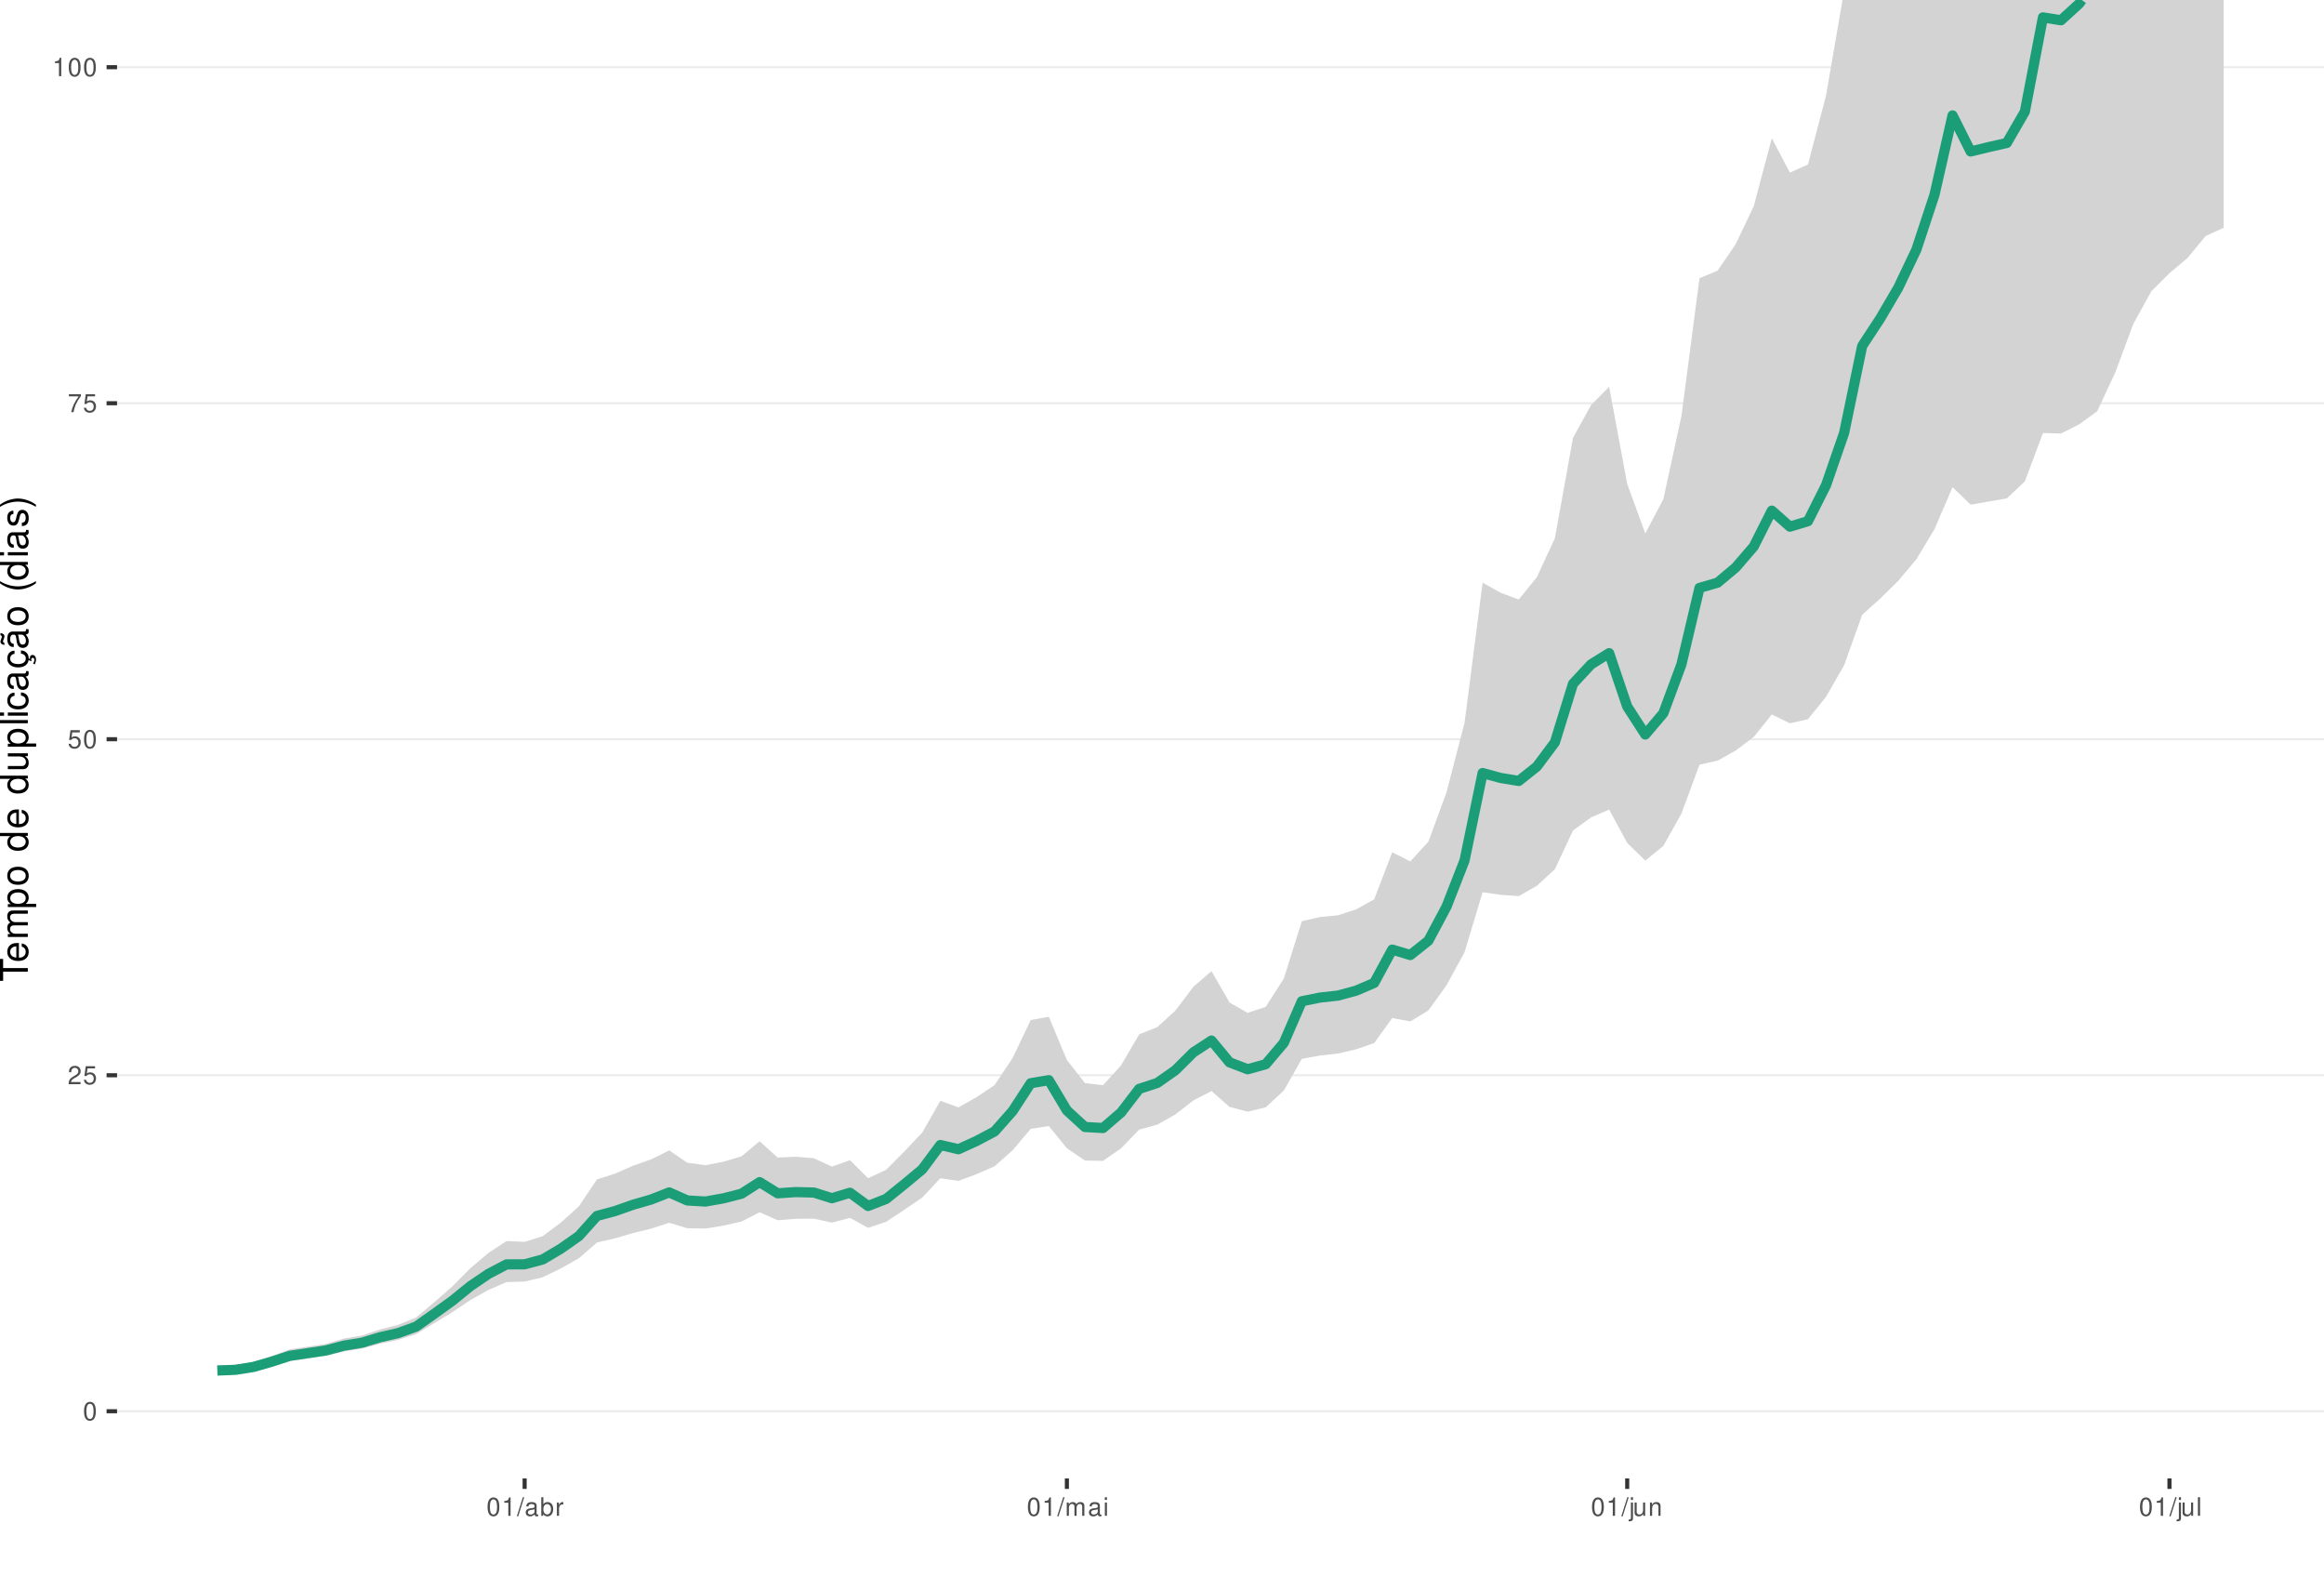
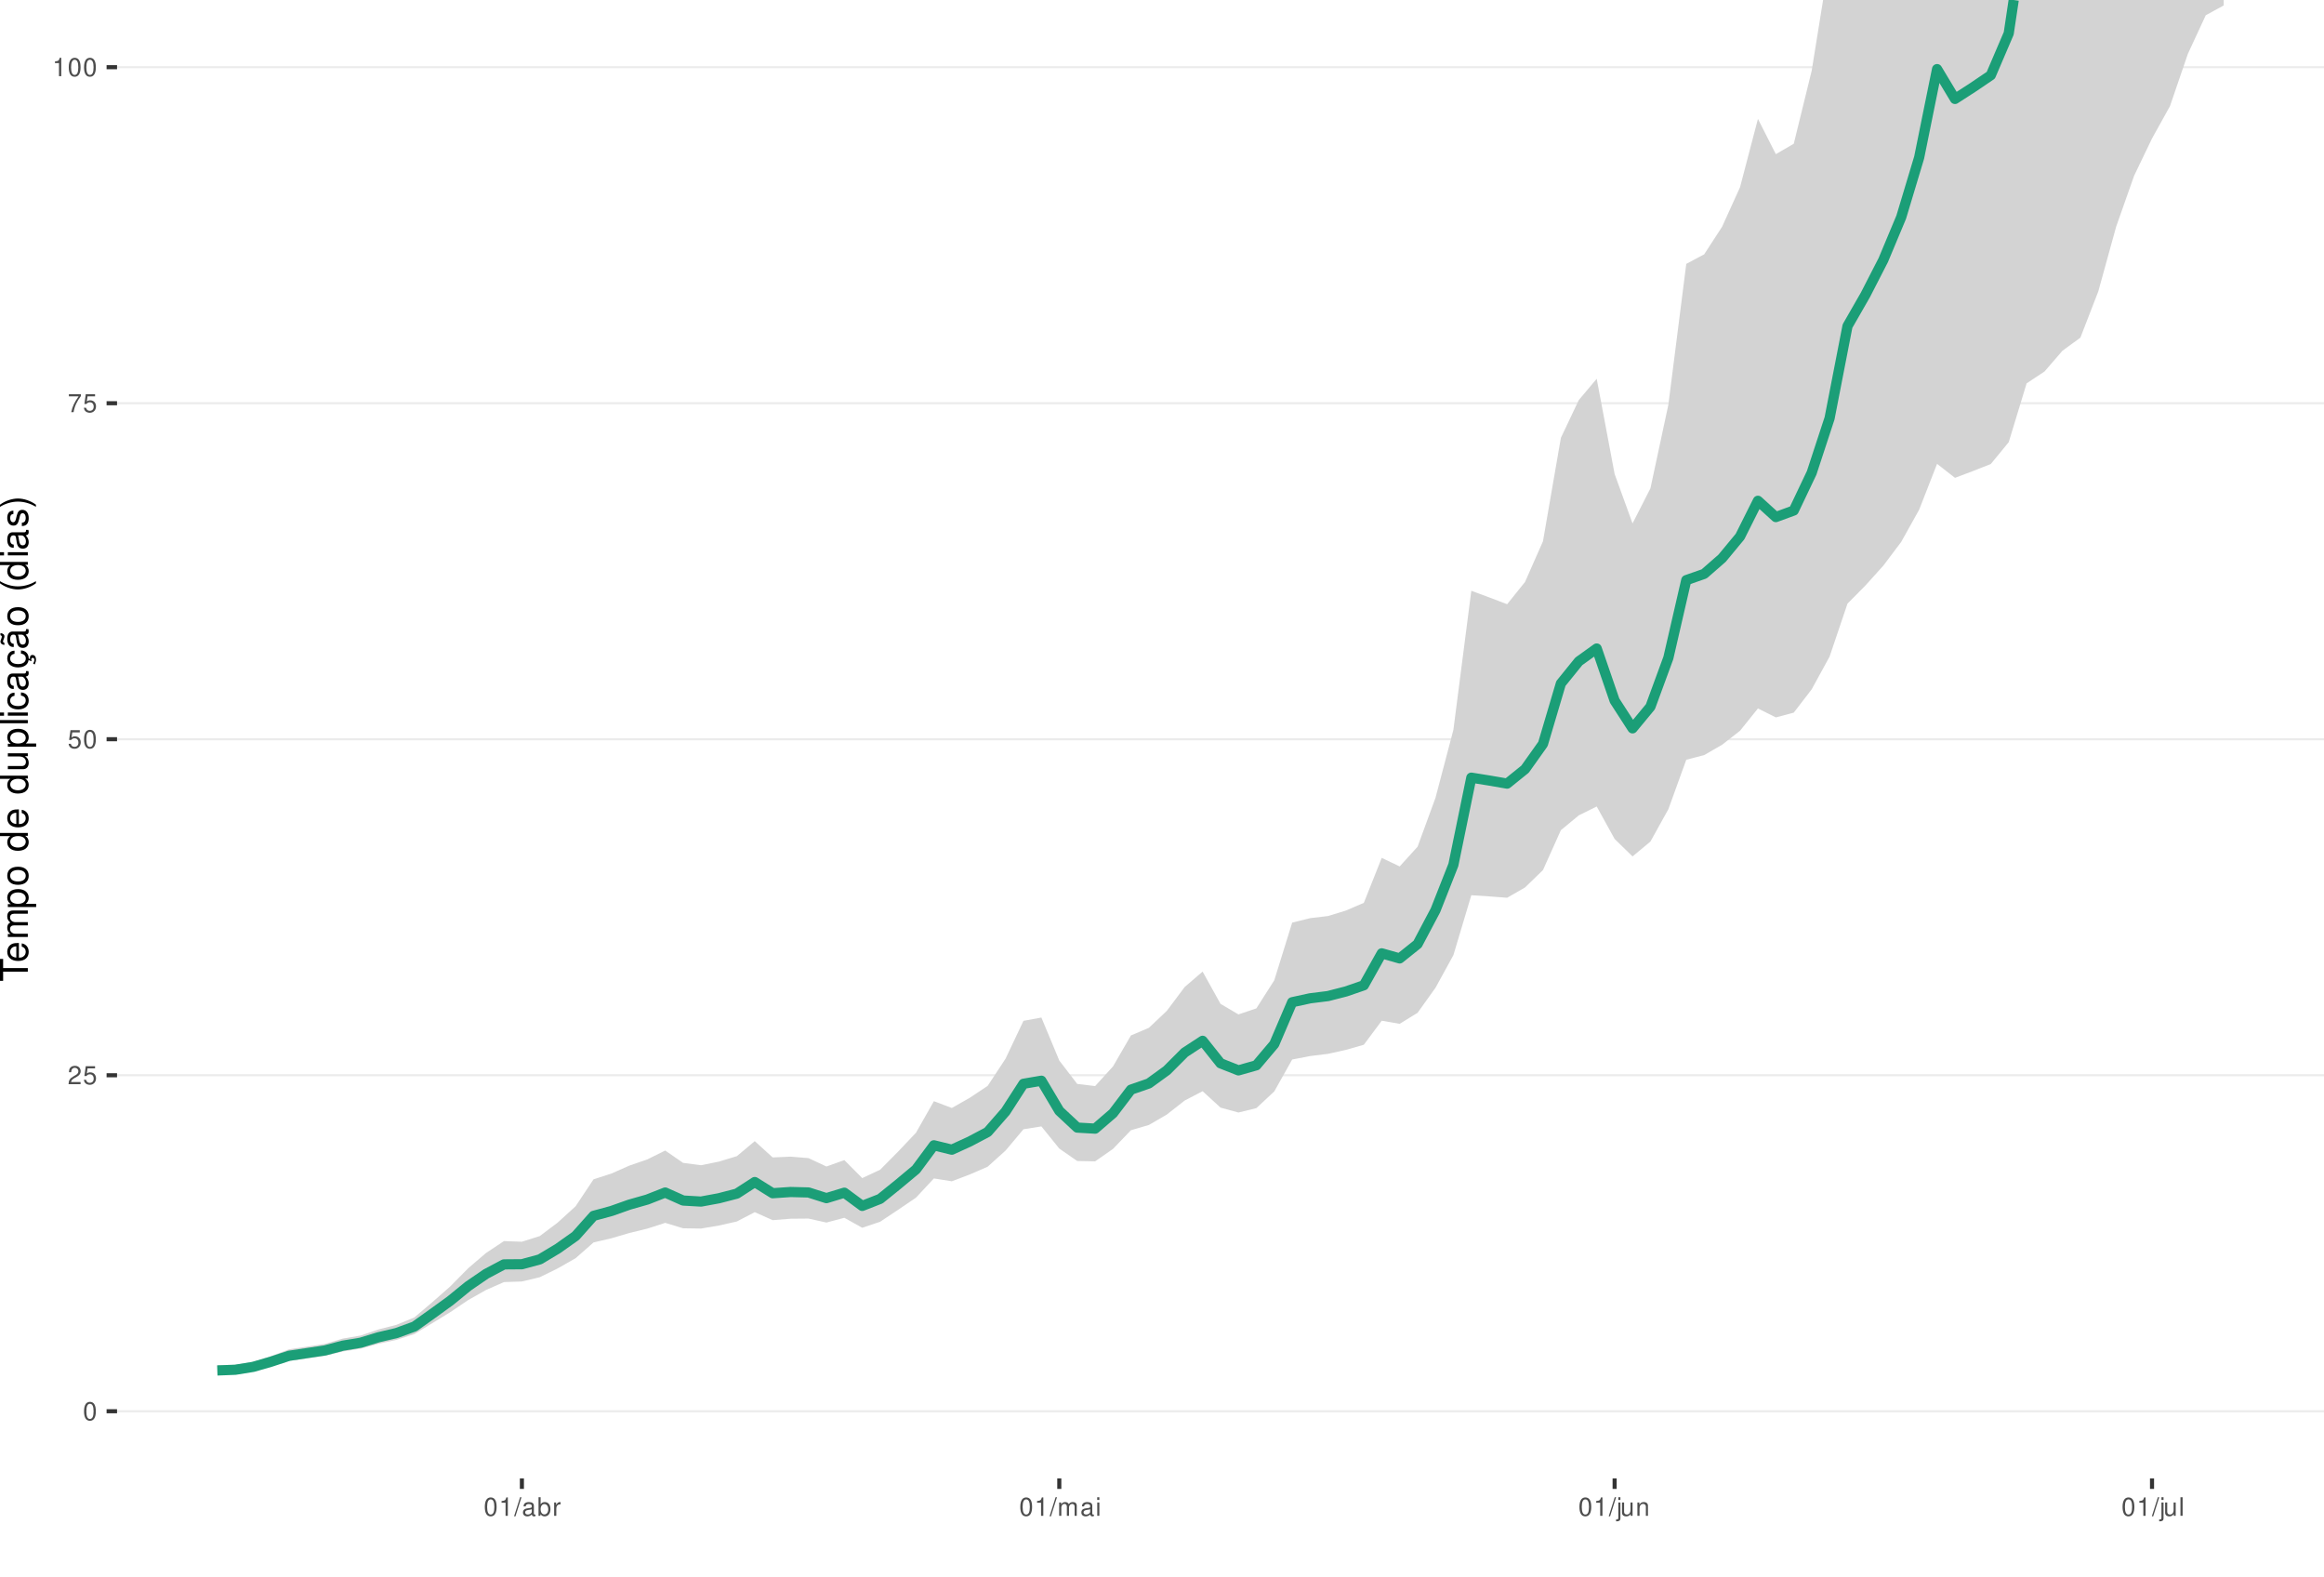
<svg xmlns="http://www.w3.org/2000/svg" xmlns:xlink="http://www.w3.org/1999/xlink" width="609pt" height="413pt" viewBox="0 0 609 413" version="1.1">
  <defs>
    <g>
      <symbol overflow="visible" id="glyph0-0">
        <path style="stroke:none;" d="" />
      </symbol>
      <symbol overflow="visible" id="glyph0-1">
        <path style="stroke:none;" d="M 1.828 -4.812 C 1.391 -4.812 0.984 -4.609 0.75 -4.281 C 0.438 -3.859 0.281 -3.219 0.281 -2.328 C 0.281 -0.703 0.812 0.156 1.828 0.156 C 2.828 0.156 3.375 -0.703 3.375 -2.297 C 3.375 -3.219 3.234 -3.844 2.922 -4.281 C 2.672 -4.625 2.281 -4.812 1.828 -4.812 Z M 1.828 -4.297 C 2.469 -4.297 2.781 -3.641 2.781 -2.344 C 2.781 -0.969 2.469 -0.328 1.812 -0.328 C 1.203 -0.328 0.891 -1 0.891 -2.328 C 0.891 -3.641 1.203 -4.297 1.828 -4.297 Z M 1.828 -4.297 " />
      </symbol>
      <symbol overflow="visible" id="glyph0-2">
        <path style="stroke:none;" d="M 3.375 -0.578 L 0.891 -0.578 C 0.938 -0.984 1.156 -1.234 1.734 -1.578 L 2.406 -1.953 C 3.062 -2.328 3.406 -2.812 3.406 -3.406 C 3.406 -3.812 3.234 -4.188 2.969 -4.438 C 2.688 -4.688 2.344 -4.812 1.891 -4.812 C 1.297 -4.812 0.844 -4.594 0.578 -4.188 C 0.422 -3.938 0.344 -3.641 0.328 -3.141 L 0.922 -3.141 C 0.938 -3.469 0.984 -3.672 1.062 -3.828 C 1.219 -4.125 1.516 -4.297 1.875 -4.297 C 2.406 -4.297 2.797 -3.906 2.797 -3.391 C 2.797 -3.016 2.578 -2.672 2.156 -2.438 L 1.547 -2.078 C 0.562 -1.516 0.281 -1.062 0.219 0 L 3.375 0 Z M 3.375 -0.578 " />
      </symbol>
      <symbol overflow="visible" id="glyph0-3">
        <path style="stroke:none;" d="M 3.172 -4.719 L 0.734 -4.719 L 0.375 -2.156 L 0.922 -2.156 C 1.188 -2.469 1.422 -2.594 1.797 -2.594 C 2.422 -2.594 2.812 -2.156 2.812 -1.453 C 2.812 -0.781 2.422 -0.359 1.781 -0.359 C 1.266 -0.359 0.953 -0.625 0.812 -1.156 L 0.234 -1.156 C 0.312 -0.766 0.375 -0.578 0.516 -0.406 C 0.781 -0.047 1.266 0.156 1.797 0.156 C 2.75 0.156 3.422 -0.547 3.422 -1.531 C 3.422 -2.469 2.797 -3.109 1.891 -3.109 C 1.562 -3.109 1.297 -3.016 1.016 -2.828 L 1.203 -4.141 L 3.172 -4.141 Z M 3.172 -4.719 " />
      </symbol>
      <symbol overflow="visible" id="glyph0-4">
        <path style="stroke:none;" d="M 3.469 -4.719 L 0.312 -4.719 L 0.312 -4.141 L 2.859 -4.141 C 1.734 -2.531 1.266 -1.547 0.922 0 L 1.547 0 C 1.797 -1.516 2.391 -2.812 3.469 -4.234 Z M 3.469 -4.719 " />
      </symbol>
      <symbol overflow="visible" id="glyph0-5">
        <path style="stroke:none;" d="M 1.719 -3.422 L 1.719 0 L 2.312 0 L 2.312 -4.812 L 1.922 -4.812 C 1.719 -4.078 1.578 -3.969 0.672 -3.859 L 0.672 -3.422 Z M 1.719 -3.422 " />
      </symbol>
      <symbol overflow="visible" id="glyph0-6">
        <path style="stroke:none;" d="M 1.531 -4.859 L -0.047 0.141 L 0.312 0.141 L 1.891 -4.859 Z M 1.531 -4.859 " />
      </symbol>
      <symbol overflow="visible" id="glyph0-7">
        <path style="stroke:none;" d="M 3.562 -0.328 C 3.5 -0.312 3.469 -0.312 3.438 -0.312 C 3.25 -0.312 3.141 -0.406 3.141 -0.578 L 3.141 -2.641 C 3.141 -3.25 2.688 -3.594 1.828 -3.594 C 1.312 -3.594 0.906 -3.438 0.672 -3.188 C 0.516 -3 0.453 -2.797 0.438 -2.453 L 0.984 -2.453 C 1.031 -2.875 1.297 -3.078 1.812 -3.078 C 2.312 -3.078 2.594 -2.891 2.594 -2.562 L 2.594 -2.406 C 2.578 -2.172 2.469 -2.078 2.016 -2.031 C 1.219 -1.922 1.109 -1.891 0.891 -1.812 C 0.484 -1.641 0.281 -1.328 0.281 -0.875 C 0.281 -0.25 0.719 0.156 1.422 0.156 C 1.859 0.156 2.219 0 2.609 -0.359 C 2.656 0 2.828 0.156 3.188 0.156 C 3.297 0.156 3.375 0.141 3.562 0.094 Z M 2.594 -1.094 C 2.594 -0.906 2.531 -0.797 2.375 -0.641 C 2.141 -0.438 1.875 -0.328 1.547 -0.328 C 1.109 -0.328 0.859 -0.547 0.859 -0.891 C 0.859 -1.266 1.094 -1.438 1.703 -1.531 C 2.297 -1.609 2.406 -1.641 2.594 -1.719 Z M 2.594 -1.094 " />
      </symbol>
      <symbol overflow="visible" id="glyph0-8">
        <path style="stroke:none;" d="M 0.359 -4.859 L 0.359 0 L 0.859 0 L 0.859 -0.453 C 1.125 -0.047 1.484 0.156 1.969 0.156 C 2.875 0.156 3.484 -0.594 3.484 -1.75 C 3.484 -2.891 2.922 -3.594 1.984 -3.594 C 1.516 -3.594 1.172 -3.406 0.906 -3.016 L 0.906 -4.859 Z M 1.891 -3.062 C 2.5 -3.062 2.906 -2.531 2.906 -1.703 C 2.906 -0.906 2.484 -0.359 1.891 -0.359 C 1.297 -0.359 0.906 -0.906 0.906 -1.719 C 0.906 -2.531 1.297 -3.062 1.891 -3.062 Z M 1.891 -3.062 " />
      </symbol>
      <symbol overflow="visible" id="glyph0-9">
        <path style="stroke:none;" d="M 0.453 -3.484 L 0.453 0 L 1.016 0 L 1.016 -1.812 C 1.031 -2.656 1.375 -3.016 2.141 -3 L 2.141 -3.562 C 2.047 -3.578 1.984 -3.594 1.922 -3.594 C 1.562 -3.594 1.297 -3.375 0.969 -2.859 L 0.969 -3.484 Z M 0.453 -3.484 " />
      </symbol>
      <symbol overflow="visible" id="glyph0-10">
        <path style="stroke:none;" d="M 0.469 -3.484 L 0.469 0 L 1.031 0 L 1.031 -2.188 C 1.031 -2.703 1.391 -3.109 1.844 -3.109 C 2.25 -3.109 2.484 -2.844 2.484 -2.406 L 2.484 0 L 3.047 0 L 3.047 -2.188 C 3.047 -2.703 3.422 -3.109 3.875 -3.109 C 4.266 -3.109 4.516 -2.844 4.516 -2.406 L 4.516 0 L 5.078 0 L 5.078 -2.609 C 5.078 -3.234 4.719 -3.594 4.062 -3.594 C 3.594 -3.594 3.312 -3.453 2.984 -3.062 C 2.781 -3.422 2.5 -3.594 2.047 -3.594 C 1.578 -3.594 1.266 -3.422 0.984 -3 L 0.984 -3.484 Z M 0.469 -3.484 " />
      </symbol>
      <symbol overflow="visible" id="glyph0-11">
        <path style="stroke:none;" d="M 1 -3.484 L 0.453 -3.484 L 0.453 0 L 1 0 Z M 1 -4.859 L 0.438 -4.859 L 0.438 -4.156 L 1 -4.156 Z M 1 -4.859 " />
      </symbol>
      <symbol overflow="visible" id="glyph0-12">
        <path style="stroke:none;" d="M 0.469 -3.484 L 0.469 0.5 C 0.469 0.859 0.359 0.969 0.016 0.969 C -0.031 0.969 -0.047 0.969 -0.125 0.953 L -0.125 1.438 C -0.047 1.438 -0.016 1.453 0.062 1.453 C 0.688 1.453 1.016 1.203 1.016 0.719 L 1.016 -3.484 Z M 1.016 -4.859 L 0.469 -4.859 L 0.469 -4.156 L 1.016 -4.156 Z M 1.016 -4.859 " />
      </symbol>
      <symbol overflow="visible" id="glyph0-13">
        <path style="stroke:none;" d="M 3.203 0 L 3.203 -3.484 L 2.656 -3.484 L 2.656 -1.516 C 2.656 -0.797 2.281 -0.328 1.703 -0.328 C 1.266 -0.328 0.984 -0.594 0.984 -1.016 L 0.984 -3.484 L 0.438 -3.484 L 0.438 -0.797 C 0.438 -0.219 0.859 0.156 1.547 0.156 C 2.062 0.156 2.391 -0.031 2.703 -0.484 L 2.703 0 Z M 3.203 0 " />
      </symbol>
      <symbol overflow="visible" id="glyph0-14">
        <path style="stroke:none;" d="M 0.469 -3.484 L 0.469 0 L 1.031 0 L 1.031 -1.922 C 1.031 -2.641 1.391 -3.109 1.969 -3.109 C 2.406 -3.109 2.688 -2.828 2.688 -2.422 L 2.688 0 L 3.234 0 L 3.234 -2.641 C 3.234 -3.219 2.812 -3.594 2.141 -3.594 C 1.625 -3.594 1.281 -3.391 0.984 -2.906 L 0.984 -3.484 Z M 0.469 -3.484 " />
      </symbol>
      <symbol overflow="visible" id="glyph0-15">
        <path style="stroke:none;" d="M 1.016 -4.859 L 0.453 -4.859 L 0.453 0 L 1.016 0 Z M 1.016 -4.859 " />
      </symbol>
      <symbol overflow="visible" id="glyph1-0">
        <path style="stroke:none;" d="" />
      </symbol>
      <symbol overflow="visible" id="glyph1-1">
        <path style="stroke:none;" d="M -6.469 -3.547 L -6.469 -5.938 L -7.297 -5.938 L -7.297 -0.203 L -6.469 -0.203 L -6.469 -2.609 L 0 -2.609 L 0 -3.547 Z M -6.469 -3.547 " />
      </symbol>
      <symbol overflow="visible" id="glyph1-2">
        <path style="stroke:none;" d="M -2.344 -5.125 C -3.141 -5.125 -3.625 -5.062 -4.016 -4.922 C -4.875 -4.578 -5.391 -3.781 -5.391 -2.797 C -5.391 -1.344 -4.281 -0.406 -2.547 -0.406 C -0.812 -0.406 0.234 -1.297 0.234 -2.781 C 0.234 -3.984 -0.453 -4.812 -1.594 -5.016 L -1.594 -4.188 C -0.906 -3.953 -0.547 -3.484 -0.547 -2.812 C -0.547 -2.281 -0.781 -1.828 -1.219 -1.547 C -1.516 -1.344 -1.812 -1.281 -2.344 -1.266 Z M -3.016 -1.297 C -3.984 -1.359 -4.625 -1.953 -4.625 -2.797 C -4.625 -3.641 -3.953 -4.234 -3.016 -4.234 Z M -3.016 -1.297 " />
      </symbol>
      <symbol overflow="visible" id="glyph1-3">
        <path style="stroke:none;" d="M -5.234 -0.703 L 0 -0.703 L 0 -1.547 L -3.297 -1.547 C -4.047 -1.547 -4.656 -2.094 -4.656 -2.766 C -4.656 -3.391 -4.281 -3.734 -3.609 -3.734 L 0 -3.734 L 0 -4.578 L -3.297 -4.578 C -4.047 -4.578 -4.656 -5.125 -4.656 -5.812 C -4.656 -6.422 -4.266 -6.781 -3.609 -6.781 L 0 -6.781 L 0 -7.625 L -3.938 -7.625 C -4.875 -7.625 -5.391 -7.078 -5.391 -6.094 C -5.391 -5.406 -5.188 -4.984 -4.594 -4.484 C -5.156 -4.188 -5.391 -3.766 -5.391 -3.078 C -5.391 -2.375 -5.125 -1.906 -4.5 -1.469 L -5.234 -1.469 Z M -5.234 -0.703 " />
      </symbol>
      <symbol overflow="visible" id="glyph1-4">
        <path style="stroke:none;" d="M 2.188 -0.547 L 2.188 -1.375 L -0.547 -1.375 C -0.016 -1.812 0.234 -2.312 0.234 -2.984 C 0.234 -4.344 -0.859 -5.234 -2.531 -5.234 C -4.297 -5.234 -5.391 -4.375 -5.391 -2.984 C -5.391 -2.266 -5.062 -1.703 -4.453 -1.312 L -5.234 -1.312 L -5.234 -0.547 Z M -4.609 -2.844 C -4.609 -3.766 -3.797 -4.359 -2.547 -4.359 C -1.359 -4.359 -0.547 -3.75 -0.547 -2.844 C -0.547 -1.953 -1.344 -1.375 -2.578 -1.375 C -3.812 -1.375 -4.609 -1.953 -4.609 -2.844 Z M -4.609 -2.844 " />
      </symbol>
      <symbol overflow="visible" id="glyph1-5">
        <path style="stroke:none;" d="M -5.391 -2.719 C -5.391 -1.234 -4.344 -0.359 -2.578 -0.359 C -0.812 -0.359 0.234 -1.234 0.234 -2.734 C 0.234 -4.203 -0.812 -5.094 -2.547 -5.094 C -4.359 -5.094 -5.391 -4.234 -5.391 -2.719 Z M -4.625 -2.734 C -4.625 -3.672 -3.844 -4.234 -2.547 -4.234 C -1.312 -4.234 -0.547 -3.656 -0.547 -2.734 C -0.547 -1.797 -1.312 -1.234 -2.578 -1.234 C -3.844 -1.234 -4.625 -1.797 -4.625 -2.734 Z M -4.625 -2.734 " />
      </symbol>
      <symbol overflow="visible" id="glyph1-6">
        <path style="stroke:none;" d="" />
      </symbol>
      <symbol overflow="visible" id="glyph1-7">
        <path style="stroke:none;" d="M -7.297 -4.953 L -7.297 -4.125 L -4.578 -4.125 C -5.109 -3.766 -5.391 -3.203 -5.391 -2.516 C -5.391 -1.156 -4.297 -0.266 -2.625 -0.266 C -0.859 -0.266 0.234 -1.125 0.234 -2.547 C 0.234 -3.266 -0.047 -3.766 -0.688 -4.203 L 0 -4.203 L 0 -4.953 Z M -4.609 -2.656 C -4.609 -3.547 -3.812 -4.125 -2.562 -4.125 C -1.344 -4.125 -0.547 -3.547 -0.547 -2.656 C -0.547 -1.734 -1.359 -1.125 -2.578 -1.125 C -3.797 -1.125 -4.609 -1.734 -4.609 -2.656 Z M -4.609 -2.656 " />
      </symbol>
      <symbol overflow="visible" id="glyph1-8">
        <path style="stroke:none;" d="M 0 -4.812 L -5.234 -4.812 L -5.234 -3.984 L -2.266 -3.984 C -1.203 -3.984 -0.5 -3.438 -0.5 -2.562 C -0.5 -1.906 -0.906 -1.484 -1.531 -1.484 L -5.234 -1.484 L -5.234 -0.656 L -1.203 -0.656 C -0.328 -0.656 0.234 -1.297 0.234 -2.312 C 0.234 -3.094 -0.047 -3.578 -0.734 -4.062 L 0 -4.062 Z M 0 -4.812 " />
      </symbol>
      <symbol overflow="visible" id="glyph1-9">
        <path style="stroke:none;" d="M -7.297 -1.516 L -7.297 -0.688 L 0 -0.688 L 0 -1.516 Z M -7.297 -1.516 " />
      </symbol>
      <symbol overflow="visible" id="glyph1-10">
        <path style="stroke:none;" d="M -5.234 -1.5 L -5.234 -0.672 L 0 -0.672 L 0 -1.5 Z M -7.297 -1.5 L -7.297 -0.656 L -6.234 -0.656 L -6.234 -1.5 Z M -7.297 -1.5 " />
      </symbol>
      <symbol overflow="visible" id="glyph1-11">
        <path style="stroke:none;" d="M -3.484 -4.703 C -3.984 -4.672 -4.312 -4.562 -4.609 -4.359 C -5.094 -4 -5.391 -3.375 -5.391 -2.641 C -5.391 -1.219 -4.266 -0.312 -2.531 -0.312 C -0.844 -0.312 0.234 -1.203 0.234 -2.625 C 0.234 -3.875 -0.516 -4.672 -1.797 -4.766 L -1.797 -3.938 C -0.953 -3.797 -0.547 -3.359 -0.547 -2.656 C -0.547 -1.734 -1.297 -1.188 -2.531 -1.188 C -3.844 -1.188 -4.625 -1.719 -4.625 -2.625 C -4.625 -3.328 -4.203 -3.766 -3.484 -3.875 Z M -3.484 -4.703 " />
      </symbol>
      <symbol overflow="visible" id="glyph1-12">
        <path style="stroke:none;" d="M -0.484 -5.344 C -0.469 -5.266 -0.469 -5.219 -0.469 -5.172 C -0.469 -4.875 -0.625 -4.719 -0.875 -4.719 L -3.953 -4.719 C -4.891 -4.719 -5.391 -4.047 -5.391 -2.75 C -5.391 -1.984 -5.172 -1.375 -4.781 -1.016 C -4.516 -0.766 -4.203 -0.672 -3.688 -0.656 L -3.688 -1.484 C -4.328 -1.562 -4.625 -1.938 -4.625 -2.719 C -4.625 -3.484 -4.344 -3.891 -3.844 -3.891 L -3.625 -3.891 C -3.266 -3.875 -3.125 -3.703 -3.047 -3.016 C -2.891 -1.844 -2.844 -1.656 -2.719 -1.344 C -2.453 -0.734 -2 -0.422 -1.312 -0.422 C -0.375 -0.422 0.234 -1.078 0.234 -2.141 C 0.234 -2.797 0 -3.328 -0.547 -3.922 C 0 -3.984 0.234 -4.234 0.234 -4.781 C 0.234 -4.953 0.203 -5.062 0.141 -5.344 Z M -1.656 -3.891 C -1.375 -3.891 -1.203 -3.812 -0.969 -3.562 C -0.656 -3.219 -0.5 -2.812 -0.5 -2.312 C -0.5 -1.672 -0.812 -1.297 -1.344 -1.297 C -1.891 -1.297 -2.172 -1.656 -2.297 -2.547 C -2.422 -3.438 -2.453 -3.609 -2.594 -3.891 Z M -1.656 -3.891 " />
      </symbol>
      <symbol overflow="visible" id="glyph1-13">
        <path style="stroke:none;" d="M 0.234 -2.641 C 0.234 -3.875 -0.547 -4.703 -1.797 -4.766 L -1.797 -3.938 C -0.953 -3.797 -0.531 -3.359 -0.531 -2.656 C -0.531 -1.734 -1.281 -1.188 -2.516 -1.188 C -3.844 -1.188 -4.625 -1.719 -4.625 -2.625 C -4.625 -3.328 -4.203 -3.766 -3.484 -3.875 L -3.484 -4.703 C -3.984 -4.672 -4.312 -4.562 -4.609 -4.359 C -5.094 -4 -5.391 -3.375 -5.391 -2.641 C -5.391 -1.219 -4.266 -0.312 -2.531 -0.312 C -1.469 -0.312 -0.625 -0.672 -0.156 -1.312 C 0.047 -1.594 0.125 -1.812 0.203 -2.25 L 0.922 -1.938 L 0.984 -2.062 C 0.938 -2.188 0.906 -2.25 0.906 -2.375 C 0.906 -2.656 1.047 -2.828 1.281 -2.828 C 1.547 -2.828 1.734 -2.594 1.734 -2.297 C 1.734 -2.031 1.672 -1.844 1.438 -1.406 L 1.406 -1.312 L 1.812 -1.094 C 2.078 -1.75 2.141 -1.953 2.141 -2.344 C 2.141 -3.109 1.781 -3.578 1.203 -3.578 C 0.781 -3.578 0.547 -3.297 0.547 -2.797 C 0.547 -2.703 0.547 -2.641 0.562 -2.516 Z M 0.234 -2.641 " />
      </symbol>
      <symbol overflow="visible" id="glyph1-14">
        <path style="stroke:none;" d="M -0.484 -5.344 C -0.469 -5.266 -0.469 -5.219 -0.469 -5.172 C -0.469 -4.875 -0.625 -4.719 -0.875 -4.719 L -3.953 -4.719 C -4.891 -4.719 -5.391 -4.047 -5.391 -2.75 C -5.391 -1.984 -5.172 -1.375 -4.781 -1.016 C -4.516 -0.766 -4.203 -0.672 -3.688 -0.656 L -3.688 -1.484 C -4.328 -1.562 -4.625 -1.938 -4.625 -2.719 C -4.625 -3.484 -4.344 -3.891 -3.844 -3.891 L -3.625 -3.891 C -3.266 -3.875 -3.125 -3.703 -3.047 -3.016 C -2.891 -1.844 -2.844 -1.656 -2.719 -1.344 C -2.453 -0.734 -2 -0.422 -1.312 -0.422 C -0.375 -0.422 0.234 -1.078 0.234 -2.141 C 0.234 -2.797 0 -3.328 -0.547 -3.922 C 0 -3.984 0.234 -4.234 0.234 -4.781 C 0.234 -4.953 0.203 -5.062 0.141 -5.344 Z M -1.656 -3.891 C -1.375 -3.891 -1.203 -3.812 -0.969 -3.562 C -0.656 -3.219 -0.5 -2.812 -0.5 -2.312 C -0.5 -1.672 -0.812 -1.297 -1.344 -1.297 C -1.891 -1.297 -2.172 -1.656 -2.297 -2.547 C -2.422 -3.438 -2.453 -3.609 -2.594 -3.891 Z M -7.172 -3.75 C -6.922 -3.672 -6.812 -3.547 -6.812 -3.375 C -6.812 -3.25 -6.875 -2.984 -6.984 -2.734 C -7.156 -2.312 -7.172 -2.25 -7.172 -2.047 C -7.172 -1.594 -6.797 -1.297 -6.141 -1.188 L -6.141 -1.766 C -6.375 -1.812 -6.5 -1.938 -6.5 -2.094 C -6.5 -2.203 -6.469 -2.344 -6.375 -2.578 C -6.156 -3.156 -6.125 -3.234 -6.125 -3.438 C -6.125 -3.922 -6.484 -4.219 -7.172 -4.312 Z M -7.172 -3.75 " />
      </symbol>
      <symbol overflow="visible" id="glyph1-15">
        <path style="stroke:none;" d="M -7.297 -2.359 C -5.984 -1.359 -4.156 -0.734 -2.594 -0.734 C -1.016 -0.734 0.812 -1.359 2.125 -2.359 L 2.125 -2.906 C 0.688 -2.031 -0.984 -1.547 -2.594 -1.547 C -4.188 -1.547 -5.875 -2.031 -7.297 -2.906 Z M -7.297 -2.359 " />
      </symbol>
      <symbol overflow="visible" id="glyph1-16">
        <path style="stroke:none;" d="M -3.781 -4.375 C -4.812 -4.375 -5.391 -3.688 -5.391 -2.484 C -5.391 -1.266 -4.766 -0.469 -3.797 -0.469 C -2.969 -0.469 -2.578 -0.891 -2.281 -2.125 L -2.094 -2.906 C -1.953 -3.484 -1.734 -3.719 -1.375 -3.719 C -0.875 -3.719 -0.547 -3.234 -0.547 -2.5 C -0.547 -2.047 -0.672 -1.672 -0.891 -1.453 C -1.047 -1.328 -1.188 -1.266 -1.562 -1.219 L -1.562 -0.344 C -0.344 -0.375 0.234 -1.062 0.234 -2.438 C 0.234 -3.75 -0.422 -4.594 -1.438 -4.594 C -2.203 -4.594 -2.641 -4.156 -2.891 -3.109 L -3.078 -2.312 C -3.234 -1.625 -3.453 -1.344 -3.828 -1.344 C -4.312 -1.344 -4.625 -1.766 -4.625 -2.453 C -4.625 -3.125 -4.328 -3.484 -3.781 -3.5 Z M -3.781 -4.375 " />
      </symbol>
      <symbol overflow="visible" id="glyph1-17">
        <path style="stroke:none;" d="M 2.125 -0.938 C 0.812 -1.938 -1.016 -2.562 -2.578 -2.562 C -4.156 -2.562 -5.984 -1.938 -7.297 -0.938 L -7.297 -0.375 C -5.859 -1.266 -4.188 -1.75 -2.578 -1.75 C -0.984 -1.75 0.703 -1.266 2.125 -0.375 Z M 2.125 -0.938 " />
      </symbol>
    </g>
    <clipPath id="clip1">
      <path d="M 30.672 0 L 609 0 L 609 387.328 L 30.672 387.328 Z M 30.672 0 " />
    </clipPath>
    <clipPath id="clip2">
      <path d="M 30.672 369 L 609 369 L 609 370 L 30.672 370 Z M 30.672 369 " />
    </clipPath>
    <clipPath id="clip3">
      <path d="M 30.672 281 L 609 281 L 609 282 L 30.672 282 Z M 30.672 281 " />
    </clipPath>
    <clipPath id="clip4">
      <path d="M 30.672 193 L 609 193 L 609 194 L 30.672 194 Z M 30.672 193 " />
    </clipPath>
    <clipPath id="clip5">
      <path d="M 30.672 105 L 609 105 L 609 106 L 30.672 106 Z M 30.672 105 " />
    </clipPath>
    <clipPath id="clip6">
      <path d="M 30.672 17 L 609 17 L 609 18 L 30.672 18 Z M 30.672 17 " />
    </clipPath>
  </defs>
  <g id="surface16">
    <rect x="0" y="0" width="609" height="413" style="fill:rgb(100%,100%,100%);fill-opacity:1;stroke:none;" />
    <rect x="0" y="0" width="609" height="413" style="fill:rgb(100%,100%,100%);fill-opacity:1;stroke:none;" />
    <path style="fill:none;stroke-width:1.067;stroke-linecap:round;stroke-linejoin:round;stroke:rgb(100%,100%,100%);stroke-opacity:1;stroke-miterlimit:10;" d="M 0 413 L 609 413 L 609 0 L 0 0 Z M 0 413 " />
    <g clip-path="url(#clip1)" clip-rule="nonzero">
      <path style=" stroke:none;fill-rule:nonzero;fill:rgb(100%,100%,100%);fill-opacity:1;" d="M 30.672 387.328 L 609 387.328 L 609 0 L 30.672 0 Z M 30.672 387.328 " />
    </g>
    <g clip-path="url(#clip2)" clip-rule="nonzero">
      <path style="fill:none;stroke-width:0.533;stroke-linecap:butt;stroke-linejoin:round;stroke:rgb(92.157%,92.157%,92.157%);stroke-opacity:1;stroke-miterlimit:10;" d="M 30.672 369.723 L 609 369.723 " />
    </g>
    <g clip-path="url(#clip3)" clip-rule="nonzero">
      <path style="fill:none;stroke-width:0.533;stroke-linecap:butt;stroke-linejoin:round;stroke:rgb(92.157%,92.157%,92.157%);stroke-opacity:1;stroke-miterlimit:10;" d="M 30.672 281.695 L 609 281.695 " />
    </g>
    <g clip-path="url(#clip4)" clip-rule="nonzero">
      <path style="fill:none;stroke-width:0.533;stroke-linecap:butt;stroke-linejoin:round;stroke:rgb(92.157%,92.157%,92.157%);stroke-opacity:1;stroke-miterlimit:10;" d="M 30.672 193.664 L 609 193.664 " />
    </g>
    <g clip-path="url(#clip5)" clip-rule="nonzero">
      <path style="fill:none;stroke-width:0.533;stroke-linecap:butt;stroke-linejoin:round;stroke:rgb(92.157%,92.157%,92.157%);stroke-opacity:1;stroke-miterlimit:10;" d="M 30.672 105.637 L 609 105.637 " />
    </g>
    <g clip-path="url(#clip6)" clip-rule="nonzero">
      <path style="fill:none;stroke-width:0.533;stroke-linecap:butt;stroke-linejoin:round;stroke:rgb(92.157%,92.157%,92.157%);stroke-opacity:1;stroke-miterlimit:10;" d="M 30.672 17.605 L 609 17.605 " />
    </g>
-     <path style=" stroke:none;fill-rule:nonzero;fill:rgb(82.745%,82.745%,82.745%);fill-opacity:1;" d="M 56.957 357.656 L 61.695 357.59 L 66.434 356.801 L 71.168 355.277 L 75.906 353.512 L 80.641 352.805 L 85.379 352.086 L 90.113 350.68 L 94.852 349.883 L 99.586 348.281 L 104.324 347.094 L 109.062 345.148 L 113.797 341.164 L 118.535 337.016 L 123.27 332.25 L 128.008 328.23 L 132.742 325.133 L 137.48 325.336 L 142.215 323.855 L 146.953 320.316 L 151.688 316.039 L 156.426 308.992 L 161.164 307.473 L 165.898 305.395 L 170.637 303.734 L 175.371 301.379 L 180.109 304.621 L 184.844 305.258 L 189.582 304.352 L 194.316 302.926 L 199.055 298.992 L 203.789 303.258 L 208.527 303.051 L 213.266 303.434 L 218 305.629 L 222.738 303.949 L 227.473 308.664 L 232.211 306.465 L 236.945 301.699 L 241.684 296.699 L 246.418 288.379 L 251.156 290.113 L 255.895 287.434 L 260.629 284.266 L 265.367 277.16 L 270.102 267.223 L 274.84 266.375 L 279.574 277.684 L 284.312 283.75 L 289.047 284.305 L 293.785 279.094 L 298.52 270.973 L 303.258 269.094 L 307.996 264.766 L 312.73 258.5 L 317.469 254.434 L 322.203 262.645 L 326.941 265.348 L 331.676 263.777 L 336.414 256.379 L 341.148 241.336 L 345.887 240.25 L 350.621 239.785 L 355.359 238.23 L 360.098 235.625 L 364.832 223.281 L 369.57 225.684 L 374.305 220.5 L 379.043 207.609 L 383.777 189.406 L 388.516 152.648 L 393.25 155.305 L 397.988 157.059 L 402.727 151.219 L 407.461 140.988 L 412.199 114.73 L 416.934 106.117 L 421.672 101.336 L 426.406 126.766 L 431.145 139.766 L 435.879 130.754 L 440.617 109 L 445.352 72.883 L 450.09 70.91 L 454.828 63.973 L 459.562 54.027 L 464.301 36.23 L 469.035 45.215 L 473.773 43.094 L 478.508 25.043 L 482.824 0 L 582.711 0 L 582.711 59.668 L 577.977 61.84 L 573.238 67.586 L 568.504 71.578 L 563.766 76.301 L 559.031 84.852 L 554.293 97.609 L 549.559 107.758 L 544.82 111.18 L 540.082 113.57 L 535.348 113.453 L 530.609 126.117 L 525.875 130.578 L 521.137 131.387 L 516.402 132.219 L 511.664 127.629 L 506.93 138.625 L 502.191 146.504 L 497.453 152.137 L 492.719 156.812 L 487.98 161.062 L 483.246 174.285 L 478.508 182.551 L 473.773 188.418 L 469.035 189.488 L 464.301 187.184 L 459.562 193.062 L 454.828 196.637 L 450.09 199.277 L 445.352 200.328 L 440.617 213.137 L 435.879 221.609 L 431.145 225.469 L 426.406 220.836 L 421.672 212.098 L 416.934 214.152 L 412.199 217.578 L 407.461 227.703 L 402.727 232.074 L 397.988 234.762 L 393.25 234.422 L 388.516 233.754 L 383.777 249.484 L 379.043 258.156 L 374.305 264.707 L 369.57 267.598 L 364.832 266.711 L 360.098 273.258 L 355.359 274.906 L 350.621 276 L 345.887 276.535 L 341.148 277.398 L 336.414 285.711 L 331.676 290.098 L 326.941 291.242 L 322.203 289.992 L 317.469 285.832 L 312.73 288.285 L 307.996 291.969 L 303.258 294.633 L 298.52 295.941 L 293.785 300.832 L 289.047 304.129 L 284.312 304.043 L 279.574 300.82 L 274.84 294.996 L 270.102 295.742 L 265.367 301.328 L 260.629 305.543 L 255.895 307.598 L 251.156 309.391 L 246.418 308.668 L 241.684 313.73 L 236.945 316.949 L 232.211 320.086 L 227.473 321.672 L 222.738 319.055 L 218 320.301 L 213.266 319.266 L 208.527 319.305 L 203.789 319.68 L 199.055 317.586 L 194.316 320.027 L 189.582 321.086 L 184.844 321.859 L 180.109 321.777 L 175.371 320.348 L 170.637 321.875 L 165.898 323.039 L 161.164 324.422 L 156.426 325.516 L 151.688 329.637 L 146.953 332.316 L 142.215 334.621 L 137.48 335.738 L 132.742 335.883 L 128.008 337.938 L 123.27 340.59 L 118.535 343.77 L 113.797 346.648 L 109.062 349.508 L 104.324 351.027 L 99.586 352.027 L 94.852 353.32 L 90.113 354.062 L 85.379 355.211 L 80.641 355.891 L 75.906 356.578 L 71.168 357.957 L 66.434 359.18 L 61.695 359.906 L 56.957 360.168 Z M 56.957 357.656 " />
-     <path style="fill:none;stroke-width:2.667;stroke-linecap:butt;stroke-linejoin:round;stroke:rgb(10.588%,61.961%,46.667%);stroke-opacity:1;stroke-miterlimit:10;" d="M 56.957 359.055 L 61.695 358.867 L 66.434 358.109 L 71.168 356.754 L 75.906 355.203 L 80.641 354.504 L 85.379 353.797 L 90.113 352.535 L 94.852 351.762 L 99.586 350.332 L 104.324 349.246 L 109.062 347.539 L 113.797 344.195 L 118.535 340.781 L 123.27 336.941 L 128.008 333.727 L 132.742 331.246 L 137.48 331.227 L 142.215 329.953 L 146.953 327.145 L 151.688 323.824 L 156.426 318.555 L 161.164 317.281 L 165.898 315.617 L 170.637 314.246 L 175.371 312.391 L 180.109 314.5 L 184.844 314.785 L 189.582 313.945 L 194.316 312.73 L 199.055 309.695 L 203.789 312.625 L 208.527 312.305 L 213.266 312.422 L 218 313.914 L 222.738 312.48 L 227.473 315.941 L 232.211 314.098 L 236.945 310.285 L 241.684 306.34 L 246.418 299.969 L 251.156 301.078 L 255.895 298.922 L 260.629 296.414 L 265.367 291.059 L 270.102 283.785 L 274.84 282.984 L 279.574 290.914 L 284.312 295.254 L 289.047 295.52 L 293.785 291.441 L 298.52 285.266 L 303.258 283.719 L 307.996 280.391 L 312.73 275.695 L 317.469 272.605 L 322.203 278.32 L 326.941 280.129 L 331.676 278.805 L 336.414 273.223 L 341.148 262.312 L 345.887 261.348 L 350.621 260.824 L 355.359 259.539 L 360.098 257.512 L 364.832 248.777 L 369.57 250.207 L 374.305 246.445 L 379.043 237.551 L 383.777 225.449 L 388.516 202.52 L 393.25 203.812 L 397.988 204.594 L 402.727 200.824 L 407.461 194.484 L 412.199 179.145 L 416.934 174.055 L 421.672 171.113 L 426.406 185.09 L 431.145 192.43 L 435.879 186.844 L 440.617 174.059 L 445.352 154.023 L 450.09 152.652 L 454.828 148.68 L 459.562 143.176 L 464.301 133.785 L 469.035 137.969 L 473.773 136.543 L 478.508 127.117 L 483.246 113.43 L 487.98 90.645 L 492.719 83.422 L 497.453 75.344 L 502.191 65.379 L 506.93 51.023 L 511.664 30.238 L 516.402 39.68 L 521.137 38.539 L 525.875 37.453 L 530.609 29.258 L 535.348 4.555 L 540.082 5.309 L 544.82 0.988 L 545.543 0 " />
+     <path style=" stroke:none;fill-rule:nonzero;fill:rgb(82.745%,82.745%,82.745%);fill-opacity:1;" d="M 56.957 357.633 L 61.652 357.57 L 66.348 356.785 L 71.043 355.262 L 75.734 353.5 L 85.125 352.086 L 89.82 350.688 L 94.512 349.887 L 99.207 348.281 L 103.902 347.078 L 108.594 345.133 L 113.289 341.148 L 117.984 337.02 L 122.68 332.266 L 127.371 328.25 L 132.066 325.141 L 136.762 325.309 L 141.453 323.828 L 146.148 320.289 L 150.844 316.012 L 155.539 308.961 L 160.23 307.445 L 164.926 305.367 L 169.621 303.75 L 174.316 301.418 L 179.008 304.652 L 183.703 305.27 L 188.398 304.32 L 193.09 302.895 L 197.785 298.961 L 202.48 303.23 L 207.176 303.023 L 211.867 303.406 L 216.562 305.605 L 221.258 303.93 L 225.949 308.645 L 230.645 306.445 L 235.34 301.703 L 240.035 296.75 L 244.727 288.492 L 249.422 290.273 L 254.117 287.609 L 258.812 284.48 L 263.504 277.359 L 268.199 267.438 L 272.895 266.578 L 277.586 277.844 L 282.281 283.965 L 286.977 284.531 L 291.672 279.367 L 296.363 271.266 L 301.059 269.273 L 305.754 264.836 L 310.445 258.578 L 315.141 254.539 L 319.836 262.992 L 324.531 265.758 L 329.223 264.18 L 333.918 256.824 L 338.613 241.711 L 343.309 240.543 L 348 239.988 L 352.695 238.547 L 357.391 236.527 L 362.082 224.746 L 366.777 226.992 L 371.473 221.824 L 376.168 209.008 L 380.859 191.203 L 385.555 154.773 L 390.25 156.508 L 394.941 158.297 L 399.637 152.449 L 404.332 141.805 L 409.027 114.707 L 413.719 104.809 L 418.414 99.23 L 423.109 124.184 L 427.805 137.129 L 432.496 127.926 L 437.191 106.047 L 441.887 69.129 L 446.578 66.633 L 451.273 59.402 L 455.969 49.062 L 460.664 31.152 L 465.355 40.383 L 470.051 37.664 L 474.746 18.543 L 477.738 0 L 582.711 0 L 582.711 1.43 L 578.02 3.988 L 573.324 14.117 L 568.629 27.828 L 563.934 36.281 L 559.242 46.035 L 554.547 59.344 L 549.852 76.348 L 545.16 88.465 L 540.465 91.883 L 535.77 97.32 L 531.074 100.43 L 526.383 115.84 L 521.688 121.559 L 516.992 123.414 L 512.301 125.188 L 507.605 121.523 L 502.91 133.535 L 498.215 141.953 L 493.523 148.188 L 488.828 153.395 L 484.133 158.137 L 479.438 172.02 L 474.746 180.594 L 470.051 186.699 L 465.355 187.945 L 460.664 185.602 L 455.969 191.449 L 451.273 195.109 L 446.578 197.82 L 441.887 199.035 L 437.191 212.004 L 432.496 220.465 L 427.805 224.367 L 423.109 219.793 L 418.414 211.285 L 413.719 213.609 L 409.027 217.488 L 404.332 227.941 L 399.637 232.492 L 394.941 235.195 L 390.25 234.84 L 385.555 234.531 L 380.859 250.238 L 376.168 258.781 L 371.473 265.336 L 366.777 268.227 L 362.082 267.41 L 357.391 273.703 L 352.695 275.047 L 348 276.086 L 343.309 276.668 L 338.613 277.574 L 333.918 285.941 L 329.223 290.312 L 324.531 291.461 L 319.836 290.176 L 315.141 285.875 L 310.445 288.316 L 305.754 291.996 L 301.059 294.723 L 296.363 296.098 L 291.672 300.98 L 286.977 304.254 L 282.281 304.16 L 277.586 300.906 L 272.895 295.098 L 268.199 295.844 L 263.504 301.43 L 258.812 305.656 L 254.117 307.695 L 249.422 309.48 L 244.727 308.727 L 240.035 313.758 L 235.34 316.949 L 230.645 320.074 L 225.949 321.656 L 221.258 319.039 L 216.562 320.285 L 211.867 319.246 L 207.176 319.285 L 202.48 319.664 L 197.785 317.566 L 193.09 320.008 L 188.398 321.066 L 183.703 321.859 L 179.008 321.789 L 174.316 320.367 L 169.621 321.879 L 164.926 323.02 L 160.23 324.402 L 155.539 325.496 L 150.844 329.621 L 146.148 332.301 L 141.453 334.605 L 136.762 335.723 L 132.066 335.883 L 127.371 337.949 L 122.68 340.598 L 117.984 343.77 L 113.289 346.637 L 108.594 349.496 L 103.902 351.016 L 99.207 352.027 L 94.512 353.324 L 89.82 354.066 L 85.125 355.211 L 80.43 355.883 L 75.734 356.566 L 71.043 357.949 L 66.348 359.168 L 61.652 359.891 L 56.957 360.152 Z M 56.957 357.633 " />
+     <path style="fill:none;stroke-width:2.667;stroke-linecap:butt;stroke-linejoin:round;stroke:rgb(10.588%,61.961%,46.667%);stroke-opacity:1;stroke-miterlimit:10;" d="M 56.957 359.035 L 61.652 358.852 L 66.348 358.094 L 71.043 356.742 L 75.734 355.191 L 80.43 354.492 L 85.125 353.797 L 89.82 352.543 L 94.512 351.766 L 99.207 350.332 L 103.902 349.234 L 108.594 347.527 L 113.289 344.184 L 117.984 340.781 L 122.68 336.953 L 127.371 333.738 L 132.066 331.246 L 136.762 331.207 L 141.453 329.934 L 146.148 327.125 L 150.844 323.801 L 155.539 318.531 L 160.23 317.258 L 164.926 315.594 L 169.621 314.258 L 174.316 312.418 L 179.008 314.52 L 183.703 314.789 L 188.398 313.922 L 193.09 312.707 L 197.785 309.672 L 202.48 312.605 L 207.176 312.285 L 211.867 312.402 L 216.562 313.895 L 221.258 312.465 L 225.949 315.926 L 230.645 314.082 L 235.34 310.289 L 240.035 306.375 L 244.727 300.047 L 249.422 301.199 L 254.117 299.051 L 258.812 296.57 L 263.504 291.199 L 268.199 283.93 L 272.895 283.125 L 277.586 291.027 L 282.281 295.41 L 286.977 295.684 L 291.672 291.641 L 296.363 285.473 L 301.059 283.844 L 305.754 280.438 L 310.445 275.742 L 315.141 272.672 L 319.836 278.566 L 324.531 280.422 L 329.223 279.09 L 333.918 273.535 L 338.613 262.562 L 343.309 261.539 L 348 260.953 L 352.695 259.746 L 357.391 258.129 L 362.082 249.758 L 366.777 251.09 L 371.473 247.332 L 376.168 238.457 L 380.859 226.566 L 385.555 203.734 L 390.25 204.484 L 394.941 205.293 L 399.637 201.508 L 404.332 194.906 L 409.027 179.066 L 413.719 173.266 L 418.414 169.895 L 423.109 183.547 L 427.805 190.816 L 432.496 185.145 L 437.191 172.348 L 441.887 151.984 L 446.578 150.344 L 451.273 146.242 L 455.969 140.57 L 460.664 131.195 L 465.355 135.465 L 470.051 133.742 L 474.746 123.871 L 479.438 109.57 L 484.133 85.43 L 488.828 77.25 L 493.523 68.102 L 498.215 56.879 L 502.91 41.27 L 507.605 18.109 L 512.301 25.922 L 516.992 22.895 L 521.688 19.715 L 526.383 8.746 L 527.691 0 " />
    <g style="fill:rgb(30.196%,30.196%,30.196%);fill-opacity:1;">
      <use xlink:href="#glyph0-1" x="21.738" y="372.07" />
    </g>
    <g style="fill:rgb(30.196%,30.196%,30.196%);fill-opacity:1;">
      <use xlink:href="#glyph0-2" x="17.738" y="284.043" />
      <use xlink:href="#glyph0-3" x="21.738" y="284.043" />
    </g>
    <g style="fill:rgb(30.196%,30.196%,30.196%);fill-opacity:1;">
      <use xlink:href="#glyph0-3" x="17.738" y="196.012" />
      <use xlink:href="#glyph0-1" x="21.738" y="196.012" />
    </g>
    <g style="fill:rgb(30.196%,30.196%,30.196%);fill-opacity:1;">
      <use xlink:href="#glyph0-4" x="17.738" y="107.984" />
      <use xlink:href="#glyph0-3" x="21.738" y="107.984" />
    </g>
    <g style="fill:rgb(30.196%,30.196%,30.196%);fill-opacity:1;">
      <use xlink:href="#glyph0-5" x="13.738" y="19.953" />
      <use xlink:href="#glyph0-1" x="17.738" y="19.953" />
      <use xlink:href="#glyph0-1" x="21.738" y="19.953" />
    </g>
    <path style="fill:none;stroke-width:1.067;stroke-linecap:butt;stroke-linejoin:round;stroke:rgb(20%,20%,20%);stroke-opacity:1;stroke-miterlimit:10;" d="M 27.93 369.723 L 30.672 369.723 " />
    <path style="fill:none;stroke-width:1.067;stroke-linecap:butt;stroke-linejoin:round;stroke:rgb(20%,20%,20%);stroke-opacity:1;stroke-miterlimit:10;" d="M 27.93 281.695 L 30.672 281.695 " />
    <path style="fill:none;stroke-width:1.067;stroke-linecap:butt;stroke-linejoin:round;stroke:rgb(20%,20%,20%);stroke-opacity:1;stroke-miterlimit:10;" d="M 27.93 193.664 L 30.672 193.664 " />
    <path style="fill:none;stroke-width:1.067;stroke-linecap:butt;stroke-linejoin:round;stroke:rgb(20%,20%,20%);stroke-opacity:1;stroke-miterlimit:10;" d="M 27.93 105.637 L 30.672 105.637 " />
    <path style="fill:none;stroke-width:1.067;stroke-linecap:butt;stroke-linejoin:round;stroke:rgb(20%,20%,20%);stroke-opacity:1;stroke-miterlimit:10;" d="M 27.93 17.605 L 30.672 17.605 " />
-     <path style="fill:none;stroke-width:1.067;stroke-linecap:butt;stroke-linejoin:round;stroke:rgb(20%,20%,20%);stroke-opacity:1;stroke-miterlimit:10;" d="M 137.48 390.07 L 137.48 387.328 " />
-     <path style="fill:none;stroke-width:1.067;stroke-linecap:butt;stroke-linejoin:round;stroke:rgb(20%,20%,20%);stroke-opacity:1;stroke-miterlimit:10;" d="M 279.574 390.07 L 279.574 387.328 " />
-     <path style="fill:none;stroke-width:1.067;stroke-linecap:butt;stroke-linejoin:round;stroke:rgb(20%,20%,20%);stroke-opacity:1;stroke-miterlimit:10;" d="M 426.406 390.07 L 426.406 387.328 " />
-     <path style="fill:none;stroke-width:1.067;stroke-linecap:butt;stroke-linejoin:round;stroke:rgb(20%,20%,20%);stroke-opacity:1;stroke-miterlimit:10;" d="M 568.504 390.07 L 568.504 387.328 " />
-     <g style="fill:rgb(30.196%,30.196%,30.196%);fill-opacity:1;">
-       <use xlink:href="#glyph0-1" x="127.48" y="397.109" />
-       <use xlink:href="#glyph0-5" x="131.48" y="397.109" />
-       <use xlink:href="#glyph0-6" x="135.48" y="397.109" />
-       <use xlink:href="#glyph0-7" x="137.48" y="397.109" />
-       <use xlink:href="#glyph0-8" x="141.48" y="397.109" />
-       <use xlink:href="#glyph0-9" x="145.48" y="397.109" />
-     </g>
-     <g style="fill:rgb(30.196%,30.196%,30.196%);fill-opacity:1;">
-       <use xlink:href="#glyph0-1" x="269.074" y="397.109" />
-       <use xlink:href="#glyph0-5" x="273.074" y="397.109" />
-       <use xlink:href="#glyph0-6" x="277.074" y="397.109" />
-       <use xlink:href="#glyph0-10" x="279.074" y="397.109" />
-       <use xlink:href="#glyph0-7" x="285.074" y="397.109" />
-       <use xlink:href="#glyph0-11" x="289.074" y="397.109" />
-     </g>
-     <g style="fill:rgb(30.196%,30.196%,30.196%);fill-opacity:1;">
-       <use xlink:href="#glyph0-1" x="416.906" y="397.109" />
-       <use xlink:href="#glyph0-5" x="420.906" y="397.109" />
-       <use xlink:href="#glyph0-6" x="424.906" y="397.109" />
-       <use xlink:href="#glyph0-12" x="426.906" y="397.109" />
-       <use xlink:href="#glyph0-13" x="427.906" y="397.109" />
-       <use xlink:href="#glyph0-14" x="431.906" y="397.109" />
-     </g>
-     <g style="fill:rgb(30.196%,30.196%,30.196%);fill-opacity:1;">
-       <use xlink:href="#glyph0-1" x="560.504" y="397.109" />
-       <use xlink:href="#glyph0-5" x="564.504" y="397.109" />
-       <use xlink:href="#glyph0-6" x="568.504" y="397.109" />
-       <use xlink:href="#glyph0-12" x="570.504" y="397.109" />
-       <use xlink:href="#glyph0-13" x="571.504" y="397.109" />
-       <use xlink:href="#glyph0-15" x="575.504" y="397.109" />
+     <path style="fill:none;stroke-width:1.067;stroke-linecap:butt;stroke-linejoin:round;stroke:rgb(20%,20%,20%);stroke-opacity:1;stroke-miterlimit:10;" d="M 136.762 390.07 L 136.762 387.328 " />
+     <path style="fill:none;stroke-width:1.067;stroke-linecap:butt;stroke-linejoin:round;stroke:rgb(20%,20%,20%);stroke-opacity:1;stroke-miterlimit:10;" d="M 277.586 390.07 L 277.586 387.328 " />
+     <path style="fill:none;stroke-width:1.067;stroke-linecap:butt;stroke-linejoin:round;stroke:rgb(20%,20%,20%);stroke-opacity:1;stroke-miterlimit:10;" d="M 423.109 390.07 L 423.109 387.328 " />
+     <path style="fill:none;stroke-width:1.067;stroke-linecap:butt;stroke-linejoin:round;stroke:rgb(20%,20%,20%);stroke-opacity:1;stroke-miterlimit:10;" d="M 563.934 390.07 L 563.934 387.328 " />
+     <g style="fill:rgb(30.196%,30.196%,30.196%);fill-opacity:1;">
+       <use xlink:href="#glyph0-1" x="126.762" y="397.109" />
+       <use xlink:href="#glyph0-5" x="130.762" y="397.109" />
+       <use xlink:href="#glyph0-6" x="134.762" y="397.109" />
+       <use xlink:href="#glyph0-7" x="136.762" y="397.109" />
+       <use xlink:href="#glyph0-8" x="140.762" y="397.109" />
+       <use xlink:href="#glyph0-9" x="144.762" y="397.109" />
+     </g>
+     <g style="fill:rgb(30.196%,30.196%,30.196%);fill-opacity:1;">
+       <use xlink:href="#glyph0-1" x="267.086" y="397.109" />
+       <use xlink:href="#glyph0-5" x="271.086" y="397.109" />
+       <use xlink:href="#glyph0-6" x="275.086" y="397.109" />
+       <use xlink:href="#glyph0-10" x="277.086" y="397.109" />
+       <use xlink:href="#glyph0-7" x="283.086" y="397.109" />
+       <use xlink:href="#glyph0-11" x="287.086" y="397.109" />
+     </g>
+     <g style="fill:rgb(30.196%,30.196%,30.196%);fill-opacity:1;">
+       <use xlink:href="#glyph0-1" x="413.609" y="397.109" />
+       <use xlink:href="#glyph0-5" x="417.609" y="397.109" />
+       <use xlink:href="#glyph0-6" x="421.609" y="397.109" />
+       <use xlink:href="#glyph0-12" x="423.609" y="397.109" />
+       <use xlink:href="#glyph0-13" x="424.609" y="397.109" />
+       <use xlink:href="#glyph0-14" x="428.609" y="397.109" />
+     </g>
+     <g style="fill:rgb(30.196%,30.196%,30.196%);fill-opacity:1;">
+       <use xlink:href="#glyph0-1" x="555.934" y="397.109" />
+       <use xlink:href="#glyph0-5" x="559.934" y="397.109" />
+       <use xlink:href="#glyph0-6" x="563.934" y="397.109" />
+       <use xlink:href="#glyph0-12" x="565.934" y="397.109" />
+       <use xlink:href="#glyph0-13" x="566.934" y="397.109" />
+       <use xlink:href="#glyph0-15" x="570.934" y="397.109" />
    </g>
    <g style="fill:rgb(0%,0%,0%);fill-opacity:1;">
      <use xlink:href="#glyph1-1" x="7.29" y="257.164" />
      <use xlink:href="#glyph1-2" x="7.29" y="252.164" />
      <use xlink:href="#glyph1-3" x="7.29" y="246.164" />
      <use xlink:href="#glyph1-4" x="7.29" y="238.164" />
      <use xlink:href="#glyph1-5" x="7.29" y="232.164" />
      <use xlink:href="#glyph1-6" x="7.29" y="226.164" />
      <use xlink:href="#glyph1-7" x="7.29" y="223.164" />
      <use xlink:href="#glyph1-2" x="7.29" y="217.164" />
      <use xlink:href="#glyph1-6" x="7.29" y="211.164" />
      <use xlink:href="#glyph1-7" x="7.29" y="208.164" />
      <use xlink:href="#glyph1-8" x="7.29" y="202.164" />
      <use xlink:href="#glyph1-4" x="7.29" y="196.164" />
      <use xlink:href="#glyph1-9" x="7.29" y="190.164" />
      <use xlink:href="#glyph1-10" x="7.29" y="188.164" />
      <use xlink:href="#glyph1-11" x="7.29" y="186.164" />
      <use xlink:href="#glyph1-12" x="7.29" y="181.164" />
      <use xlink:href="#glyph1-13" x="7.29" y="175.164" />
      <use xlink:href="#glyph1-14" x="7.29" y="170.164" />
      <use xlink:href="#glyph1-5" x="7.29" y="164.164" />
      <use xlink:href="#glyph1-6" x="7.29" y="158.164" />
      <use xlink:href="#glyph1-15" x="7.29" y="155.164" />
      <use xlink:href="#glyph1-7" x="7.29" y="152.164" />
      <use xlink:href="#glyph1-10" x="7.29" y="146.164" />
      <use xlink:href="#glyph1-12" x="7.29" y="144.164" />
      <use xlink:href="#glyph1-16" x="7.29" y="138.164" />
      <use xlink:href="#glyph1-17" x="7.29" y="133.164" />
    </g>
  </g>
</svg>
